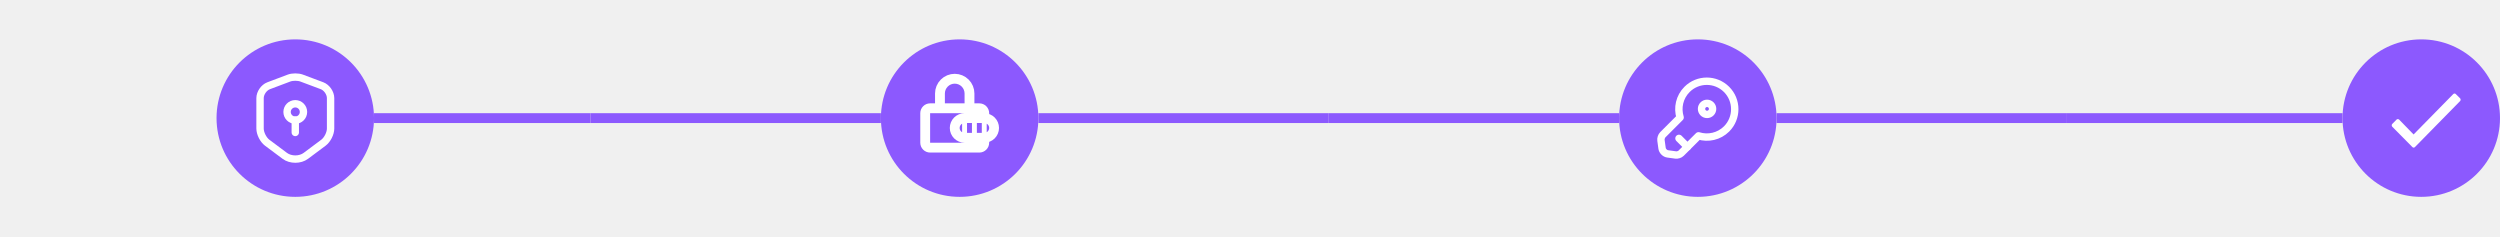
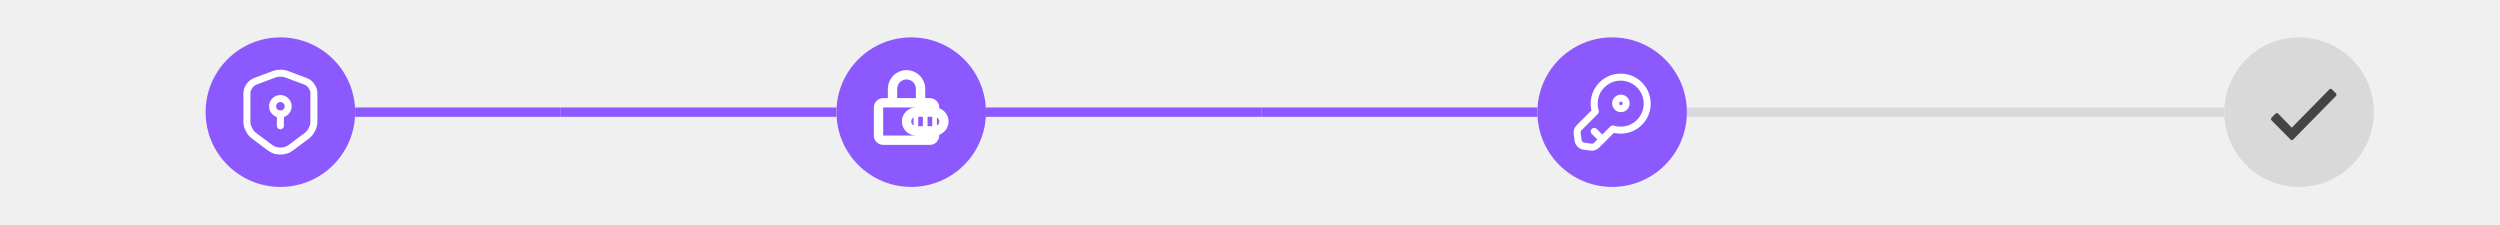
- <svg xmlns="http://www.w3.org/2000/svg" width="508" height="48" viewBox="0 0 508 48" fill="none">
-   <rect x="420" y="23" width="56" height="2" fill="#8C59FE" />
-   <rect x="476" y="8" width="32" height="32" rx="16" fill="#8C59FE" />
-   <rect width="16" height="16" transform="translate(484 16)" fill="#8C59FE" />
-   <path d="M498.499 19.117L490.442 27.324L487.501 24.297C487.348 24.172 487.103 24.172 486.98 24.297L486.092 25.202C485.969 25.327 485.969 25.577 486.092 25.733L490.197 29.883C490.35 30.039 490.565 30.039 490.718 29.883L499.908 20.521C500.031 20.396 500.031 20.147 499.908 19.991L499.02 19.117C498.897 18.961 498.652 18.961 498.499 19.117Z" fill="white" />
+ <svg xmlns="http://www.w3.org/2000/svg" width="535" height="48" viewBox="0 0 535 48" fill="none">
+   <rect x="420" y="23" width="56" height="2" fill="#D9D9D9" />
+   <rect x="476" y="8" width="32" height="32" rx="16" fill="#D9D9D9" />
+   <rect width="16" height="16" transform="translate(484 16)" fill="#D9D9D9" />
+   <path d="M498.499 19.117L490.442 27.324L487.501 24.297C487.348 24.172 487.103 24.172 486.98 24.297L486.092 25.202C485.969 25.327 485.969 25.577 486.092 25.733L490.197 29.883C490.35 30.039 490.565 30.039 490.718 29.883L499.908 20.521C500.031 20.396 500.031 20.147 499.908 19.991L499.02 19.117C498.897 18.961 498.652 18.961 498.499 19.117Z" fill="#444444" />
  <rect x="120" y="23" width="59" height="2" fill="#8C59FE" />
  <rect x="179" y="8" width="32" height="32" rx="16" fill="#8C59FE" />
  <rect x="211" y="23" width="59" height="2" fill="#8C59FE" />
  <rect x="270" y="23" width="59" height="2" fill="#8C59FE" />
  <rect x="329" y="8" width="32" height="32" rx="16" fill="#8C59FE" />
-   <rect x="361" y="23" width="59" height="2" fill="#8C59FE" />
+   <rect x="361" y="23" width="59" height="2" fill="#D9D9D9" />
  <rect x="44" y="8" width="32" height="32" rx="16" fill="#8C59FE" />
  <rect x="76" y="23" width="44" height="2" fill="#8C59FE" />
-   <path d="M350.842 26.198C349.297 27.735 347.085 28.207 345.142 27.6L341.61 31.125C341.355 31.387 340.852 31.545 340.492 31.492L338.857 31.267C338.317 31.192 337.815 30.683 337.732 30.142L337.507 28.508C337.455 28.148 337.627 27.645 337.875 27.39L341.4 23.865C340.8 21.915 341.265 19.703 342.81 18.165C345.022 15.953 348.615 15.953 350.835 18.165C353.055 20.378 353.055 23.985 350.842 26.198Z" stroke="white" stroke-width="1.5" stroke-miterlimit="10" stroke-linecap="round" stroke-linejoin="round" />
+   <path d="M350.842 26.198C349.297 27.735 347.085 28.208 345.142 27.6L341.61 31.125C341.355 31.388 340.852 31.545 340.492 31.493L338.857 31.268C338.317 31.193 337.815 30.683 337.732 30.143L337.507 28.508C337.455 28.148 337.627 27.645 337.875 27.39L341.4 23.865C340.8 21.915 341.265 19.703 342.81 18.165C345.022 15.953 348.615 15.953 350.835 18.165C353.055 20.378 353.055 23.985 350.842 26.198Z" stroke="white" stroke-width="1.5" stroke-miterlimit="10" stroke-linecap="round" stroke-linejoin="round" />
  <path d="M341.167 28.118L342.892 29.843" stroke="white" stroke-width="1.5" stroke-miterlimit="10" stroke-linecap="round" stroke-linejoin="round" />
  <path d="M346.875 23.25C347.496 23.25 348 22.746 348 22.125C348 21.504 347.496 21 346.875 21C346.254 21 345.75 21.504 345.75 22.125C345.75 22.746 346.254 23.25 346.875 23.25Z" stroke="white" stroke-width="1.5" stroke-linecap="round" stroke-linejoin="round" />
  <path d="M58.742 15.858L54.583 17.425C53.625 17.783 52.842 18.917 52.842 19.933V26.125C52.842 27.108 53.492 28.4 54.283 28.992L57.867 31.667C59.042 32.55 60.975 32.55 62.15 31.667L65.733 28.992C66.525 28.4 67.175 27.108 67.175 26.125V19.933C67.175 18.908 66.392 17.775 65.433 17.417L61.275 15.858C60.567 15.6 59.433 15.6 58.742 15.858Z" stroke="white" stroke-width="1.5" stroke-linecap="round" stroke-linejoin="round" />
-   <path d="M60 24.417C60.92 24.417 61.667 23.671 61.667 22.75C61.667 21.83 60.92 21.083 60 21.083C59.08 21.083 58.333 21.83 58.333 22.75C58.333 23.671 59.08 24.417 60 24.417Z" stroke="white" stroke-width="1.5" stroke-miterlimit="10" stroke-linecap="round" stroke-linejoin="round" />
-   <path d="M60 24.417V26.917" stroke="white" stroke-width="1.5" stroke-miterlimit="10" stroke-linecap="round" stroke-linejoin="round" />
+   <path d="M60 24.417C60.92 24.417 61.667 23.671 61.667 22.75C61.667 21.83 60.92 21.084 60 21.084C59.08 21.084 58.333 21.83 58.333 22.75C58.333 23.671 59.08 24.417 60 24.417Z" stroke="white" stroke-width="1.5" stroke-miterlimit="10" stroke-linecap="round" stroke-linejoin="round" />
+   <path d="M60 24.416V26.916" stroke="white" stroke-width="1.5" stroke-miterlimit="10" stroke-linecap="round" stroke-linejoin="round" />
  <path d="M200 24V23C200 22.735 199.895 22.48 199.707 22.293C199.52 22.105 199.265 22 199 22H189C188.735 22 188.48 22.105 188.293 22.293C188.105 22.48 188 22.735 188 23V29C188 29.265 188.105 29.52 188.293 29.707C188.48 29.895 188.735 30 189 30H199C199.265 30 199.52 29.895 199.707 29.707C199.895 29.52 200 29.265 200 29V28M200 24H196C195.47 24 194.961 24.211 194.586 24.586C194.211 24.961 194 25.47 194 26C194 26.53 194.211 27.039 194.586 27.414C194.961 27.789 195.47 28 196 28H200M200 24C200.53 24 201.039 24.211 201.414 24.586C201.789 24.961 202 25.47 202 26C202 26.53 201.789 27.039 201.414 27.414C201.039 27.789 200.53 28 200 28M191 22V19C191 18.204 191.316 17.441 191.879 16.879C192.441 16.316 193.204 16 194 16C194.796 16 195.559 16.316 196.121 16.879C196.684 17.441 197 18.204 197 19V22M199.5 26H200.5M197.5 26H198.5M195.5 26H196.5" stroke="white" stroke-width="2" />
</svg>
